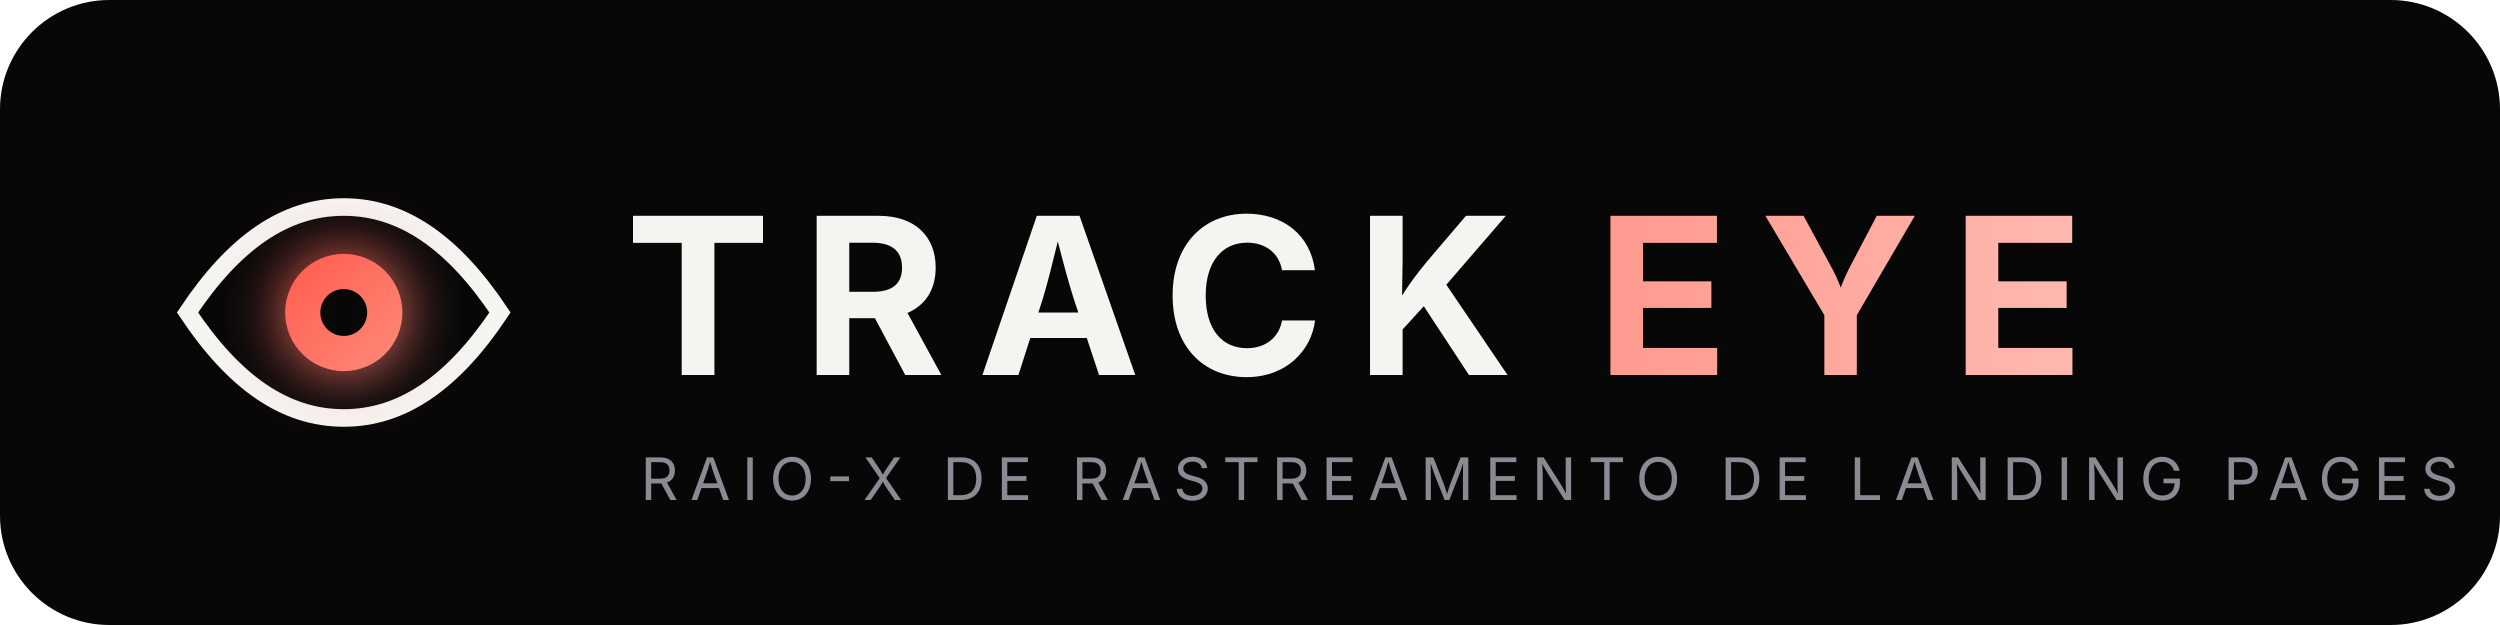
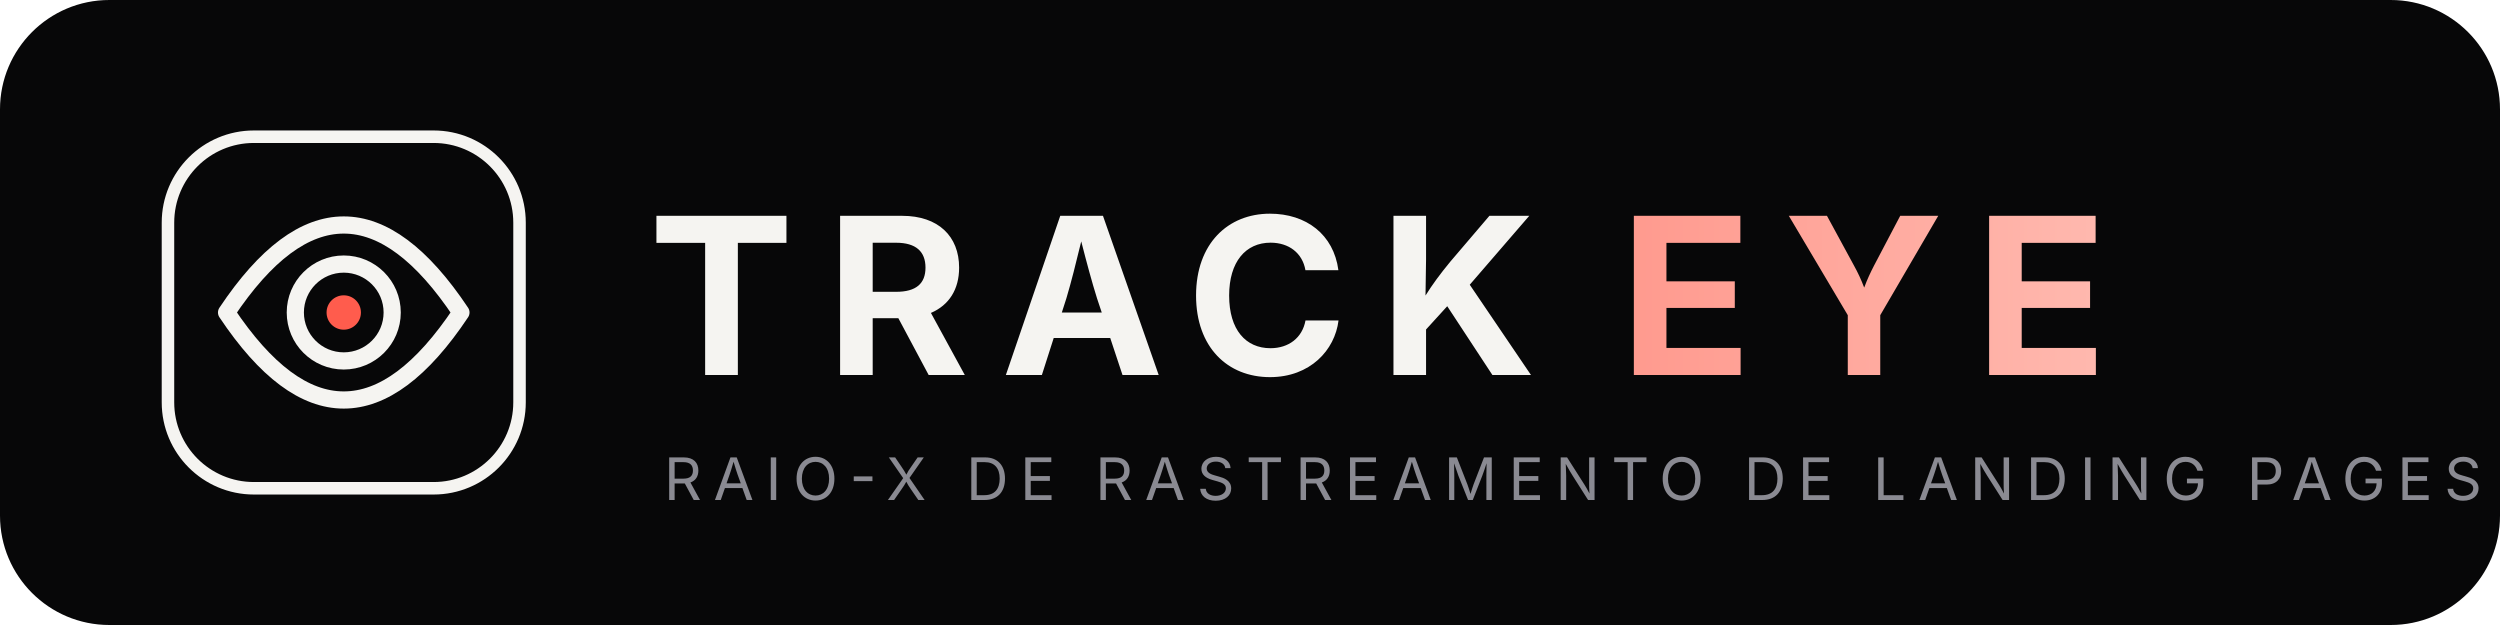
<svg xmlns="http://www.w3.org/2000/svg" viewBox="0 0 640 160" width="640" height="160" role="img" aria-label="Track Eye">
  <defs>
-     <linearGradient id="iris" x1="0" y1="0" x2="1" y2="1">
-       <stop offset="0" stop-color="#FF5C4D" />
-       <stop offset="1" stop-color="#FF8A7A" />
-     </linearGradient>
    <linearGradient id="word" x1="0" y1="0" x2="1" y2="0">
      <stop offset="0" stop-color="#FF5C4D" />
      <stop offset="1" stop-color="#FFB8AE" />
    </linearGradient>
-     <filter id="glow" x="-50%" y="-50%" width="200%" height="200%">
-       <feGaussianBlur stdDeviation="8" result="b" />
-       <feMerge>
-         <feMergeNode in="b" />
-         <feMergeNode in="SourceGraphic" />
-       </feMerge>
-     </filter>
  </defs>
  <rect width="640" height="160" rx="28" fill="#070708" />
-   <g transform="translate(40 32)">
-     <path d="M8 48c12-18 25-27 40-27s28 9 40 27c-12 18-25 27-40 27S20 66 8 48z" fill="none" stroke="#F5F4F1" stroke-width="4.5" />
-     <circle cx="48" cy="48" r="15" fill="url(#iris)" filter="url(#glow)" />
-     <circle cx="48" cy="48" r="6" fill="#070708" />
+   <g transform="translate(40 32) scale(2)">
+     <rect x="1.5" y="1.5" width="45" height="45" rx="11" fill="none" stroke="#F5F4F1" stroke-width="1.6" />
+     <path d="M9 24c5-7.5 10-11.2 15-11.2S34 16.5 39 24c-5 7.5-10 11.2-15 11.2S14 31.5 9 24z" fill="none" stroke="#F5F4F1" stroke-width="2.2" stroke-linejoin="round" />
+     <circle cx="24" cy="24" r="6.2" fill="none" stroke="#F5F4F1" stroke-width="2.2" />
+     <circle cx="24" cy="24" r="2.2" fill="#FF5C4D" />
  </g>
-   <text x="160" y="96" font-family="'Space Grotesk','Inter',system-ui,sans-serif" font-size="56" font-weight="700" letter-spacing="8" fill="#F5F4F1">TRACK <tspan fill="url(#word)">EYE</tspan>
+   <text x="166" y="96" font-family="'Space Grotesk','Inter',system-ui,sans-serif" font-size="56" font-weight="700" letter-spacing="8" fill="#F5F4F1">TRACK <tspan fill="url(#word)">EYE</tspan>
  </text>
-   <text x="164" y="128" font-family="'JetBrains Mono','Inter',monospace" font-size="15" letter-spacing="3" fill="#8A8A92">RAIO-X DE RASTREAMENTO DE LANDING PAGES</text>
+   <text x="170" y="128" font-family="'JetBrains Mono','Inter',monospace" font-size="15" letter-spacing="3" fill="#8A8A92">RAIO-X DE RASTREAMENTO DE LANDING PAGES</text>
</svg>
